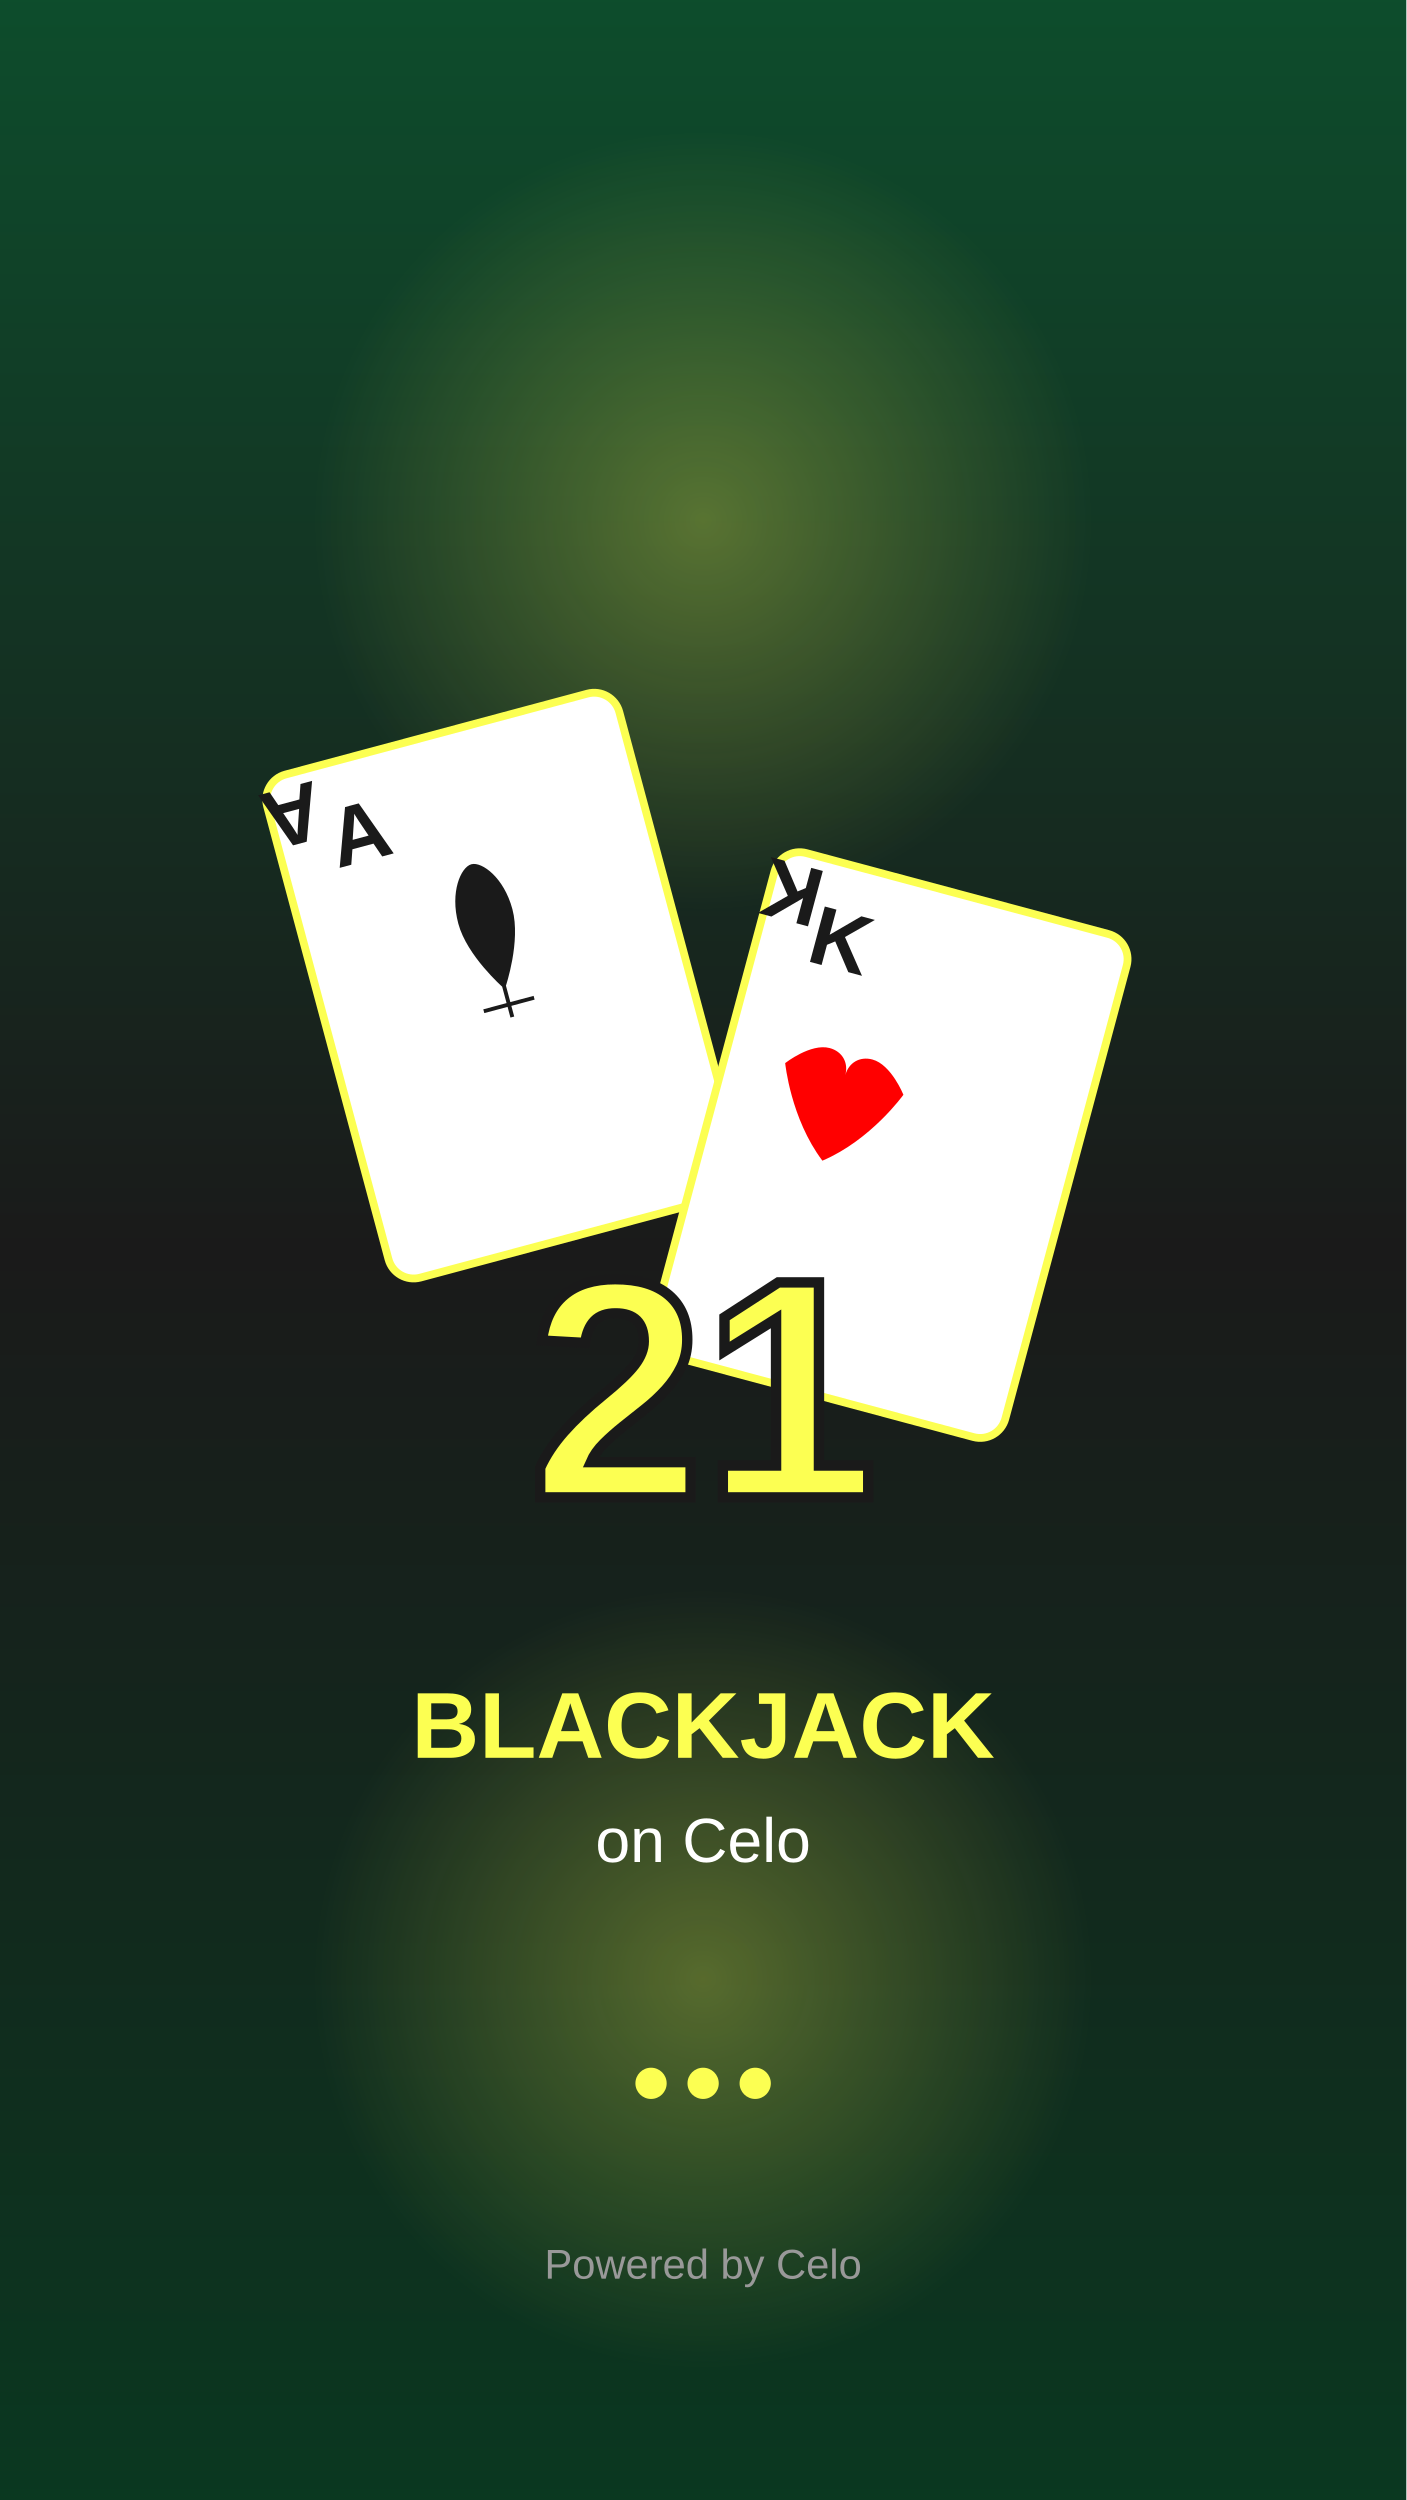
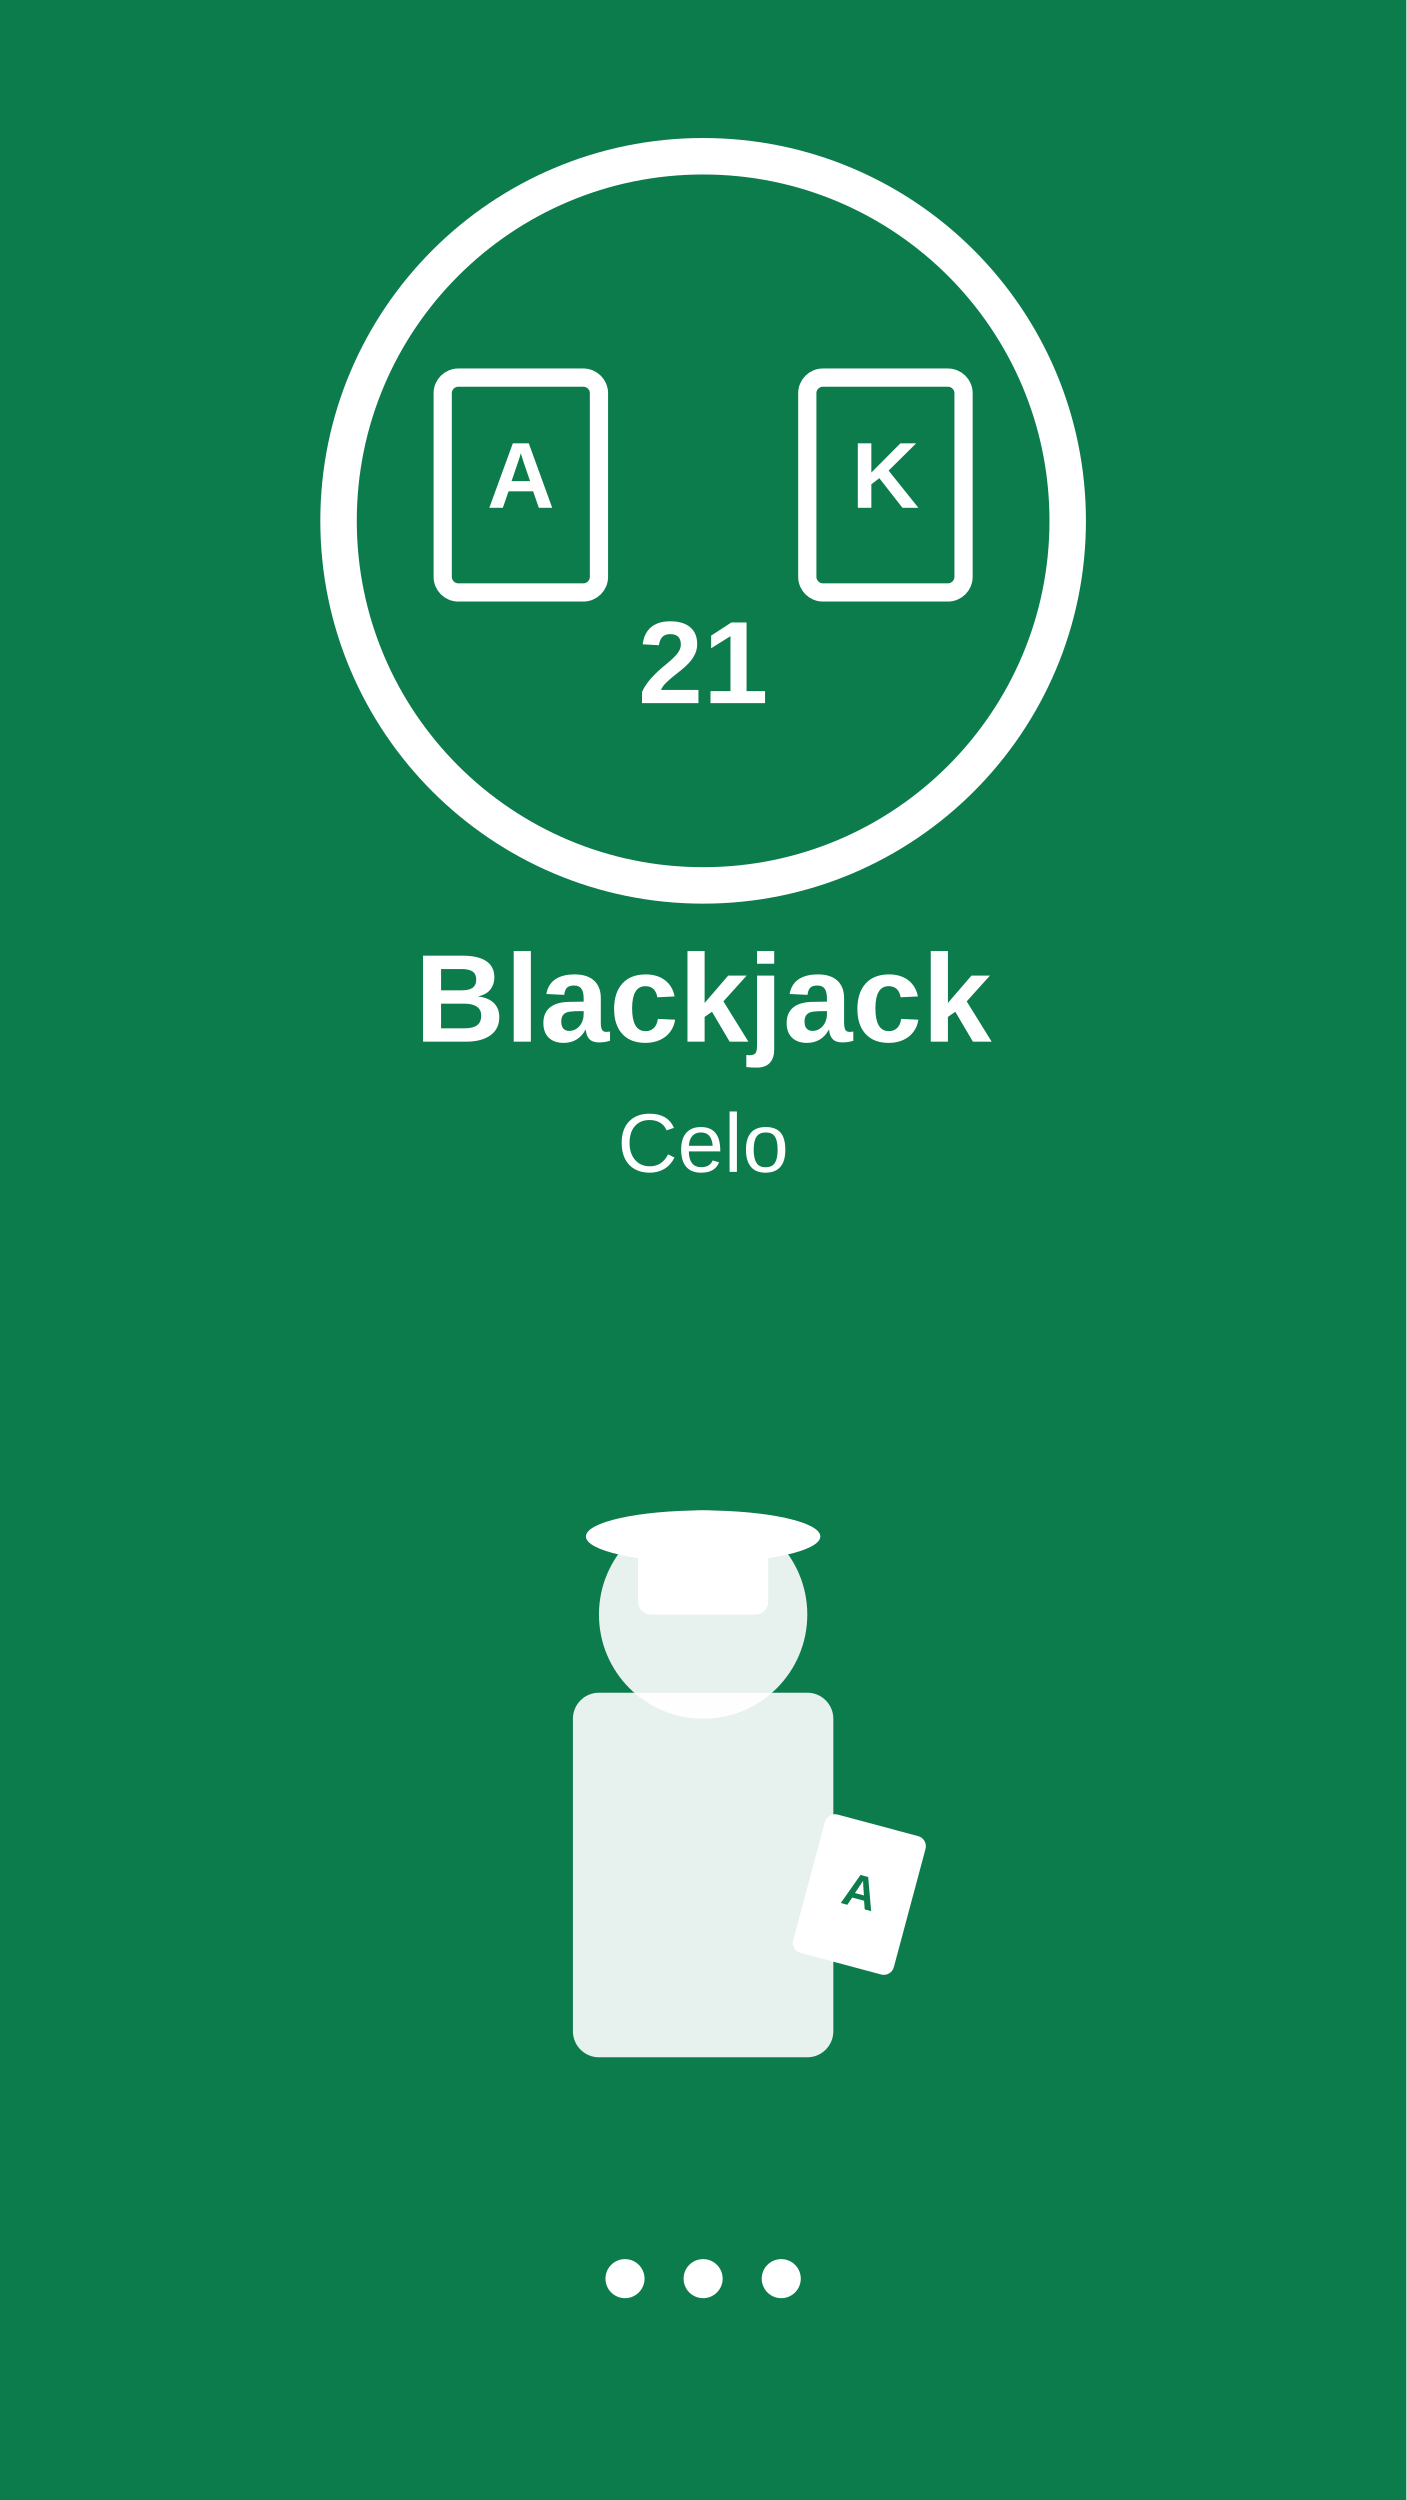
<svg xmlns="http://www.w3.org/2000/svg" width="1080" height="1920" viewBox="0 0 1080 1920" fill="none">
-   <rect width="1080" height="1920" fill="url(#splashBg)" />
-   <circle cx="540" cy="400" r="300" fill="url(#topGlow)" opacity="0.3" />
-   <circle cx="540" cy="1520" r="300" fill="url(#bottomGlow)" opacity="0.3" />
-   <g transform="translate(200, 600) rotate(-15)">
-     <rect width="280" height="400" rx="20" fill="white" stroke="#FCFF52" stroke-width="6" />
-     <text x="40" y="80" font-family="Arial, sans-serif" font-size="64" font-weight="bold" fill="#1A1A1A">A</text>
-     <path d="M140 200 C140 200, 120 170, 120 145 C120 120, 133 105, 140 105 C147 105, 160 120, 160 145 C160 170, 140 200, 140 200 Z M140 200 L140 225 M120 215 L160 215" fill="#1A1A1A" stroke="#1A1A1A" stroke-width="3" />
-     <text x="240" y="390" font-family="Arial, sans-serif" font-size="64" font-weight="bold" fill="#1A1A1A" transform="rotate(180 140 200)">A</text>
+   <rect width="1080" height="1920" fill="#0D7C4D" />
+   <circle cx="540" cy="400" r="280" stroke="white" stroke-width="28" fill="none" />
+   <rect x="340" y="290" width="120" height="165" rx="12" stroke="white" stroke-width="14" fill="none" />
+   <text x="400" y="390" font-family="Arial, sans-serif" font-size="72" font-weight="bold" fill="white" text-anchor="middle">A</text>
+   <rect x="620" y="290" width="120" height="165" rx="12" stroke="white" stroke-width="14" fill="none" />
+   <text x="680" y="390" font-family="Arial, sans-serif" font-size="72" font-weight="bold" fill="white" text-anchor="middle">K</text>
+   <text x="540" y="540" font-family="Arial, sans-serif" font-size="90" font-weight="bold" fill="white" text-anchor="middle">21</text>
+   <text x="540" y="800" font-family="Arial, sans-serif" font-size="96" font-weight="bold" fill="white" text-anchor="middle">Blackjack</text>
+   <text x="540" y="900" font-family="Arial, sans-serif" font-size="64" font-weight="normal" fill="white" text-anchor="middle">Celo</text>
+   <g transform="translate(340, 1100)">
+     <rect x="100" y="200" width="200" height="280" rx="20" fill="white" opacity="0.9" />
+     <circle cx="200" cy="140" r="80" fill="white" opacity="0.9" />
+     <ellipse cx="200" cy="80" rx="90" ry="20" fill="white" />
+     <rect x="150" y="80" width="100" height="60" rx="10" fill="white" />
+     <rect x="280" y="300" width="80" height="110" rx="8" fill="white" transform="rotate(15 320 355)" />
+     <text x="320" y="365" font-family="Arial, sans-serif" font-size="36" font-weight="bold" fill="#0D7C4D" text-anchor="middle" transform="rotate(15 320 355)">A</text>
  </g>
-   <g transform="translate(600, 650) rotate(15)">
-     <rect width="280" height="400" rx="20" fill="white" stroke="#FCFF52" stroke-width="6" />
-     <text x="40" y="80" font-family="Arial, sans-serif" font-size="64" font-weight="bold" fill="#1A1A1A">K</text>
-     <path d="M140 160 C140 160, 125 140, 110 140 C100 140, 93 147, 93 157 C93 147, 86 140, 76 140 C61 140, 46 160, 46 160 C46 160, 61 200, 93 225 C125 200, 140 160, 140 160 Z" fill="#FF0000" />
-     <text x="240" y="390" font-family="Arial, sans-serif" font-size="64" font-weight="bold" fill="#1A1A1A" transform="rotate(180 140 200)">K</text>
-   </g>
-   <text x="540" y="1150" font-family="Arial, sans-serif" font-size="240" font-weight="bold" fill="#FCFF52" text-anchor="middle" stroke="#1A1A1A" stroke-width="8">21</text>
-   <text x="540" y="1350" font-family="Arial, sans-serif" font-size="72" font-weight="bold" fill="#FCFF52" text-anchor="middle">BLACKJACK</text>
-   <text x="540" y="1430" font-family="Arial, sans-serif" font-size="48" fill="white" text-anchor="middle">on Celo</text>
-   <circle cx="540" cy="1600" r="12" fill="#FCFF52">
+   <circle cx="480" cy="1750" r="15" fill="white">
    <animate attributeName="opacity" values="0.3;1;0.3" dur="1.5s" repeatCount="indefinite" />
  </circle>
-   <circle cx="500" cy="1600" r="12" fill="#FCFF52">
-     <animate attributeName="opacity" values="0.3;1;0.3" dur="1.5s" begin="0.2s" repeatCount="indefinite" />
+   <circle cx="540" cy="1750" r="15" fill="white">
+     <animate attributeName="opacity" values="0.3;1;0.3" dur="1.5s" begin="0.3s" repeatCount="indefinite" />
  </circle>
-   <circle cx="580" cy="1600" r="12" fill="#FCFF52">
-     <animate attributeName="opacity" values="0.3;1;0.3" dur="1.5s" begin="0.4s" repeatCount="indefinite" />
+   <circle cx="600" cy="1750" r="15" fill="white">
+     <animate attributeName="opacity" values="0.3;1;0.3" dur="1.5s" begin="0.6s" repeatCount="indefinite" />
  </circle>
-   <text x="540" y="1750" font-family="Arial, sans-serif" font-size="32" fill="#999" text-anchor="middle">Powered by Celo</text>
-   <defs>
-     <linearGradient id="splashBg" x1="0%" y1="0%" x2="0%" y2="100%">
-       <stop offset="0%" style="stop-color:#0D4D2C;stop-opacity:1" />
-       <stop offset="50%" style="stop-color:#1A1A1A;stop-opacity:1" />
-       <stop offset="100%" style="stop-color:#0A3820;stop-opacity:1" />
-     </linearGradient>
-     <radialGradient id="topGlow">
-       <stop offset="0%" style="stop-color:#FCFF52;stop-opacity:1" />
-       <stop offset="100%" style="stop-color:#FCFF52;stop-opacity:0" />
-     </radialGradient>
-     <radialGradient id="bottomGlow">
-       <stop offset="0%" style="stop-color:#FCFF52;stop-opacity:1" />
-       <stop offset="100%" style="stop-color:#FCFF52;stop-opacity:0" />
-     </radialGradient>
-   </defs>
</svg>
